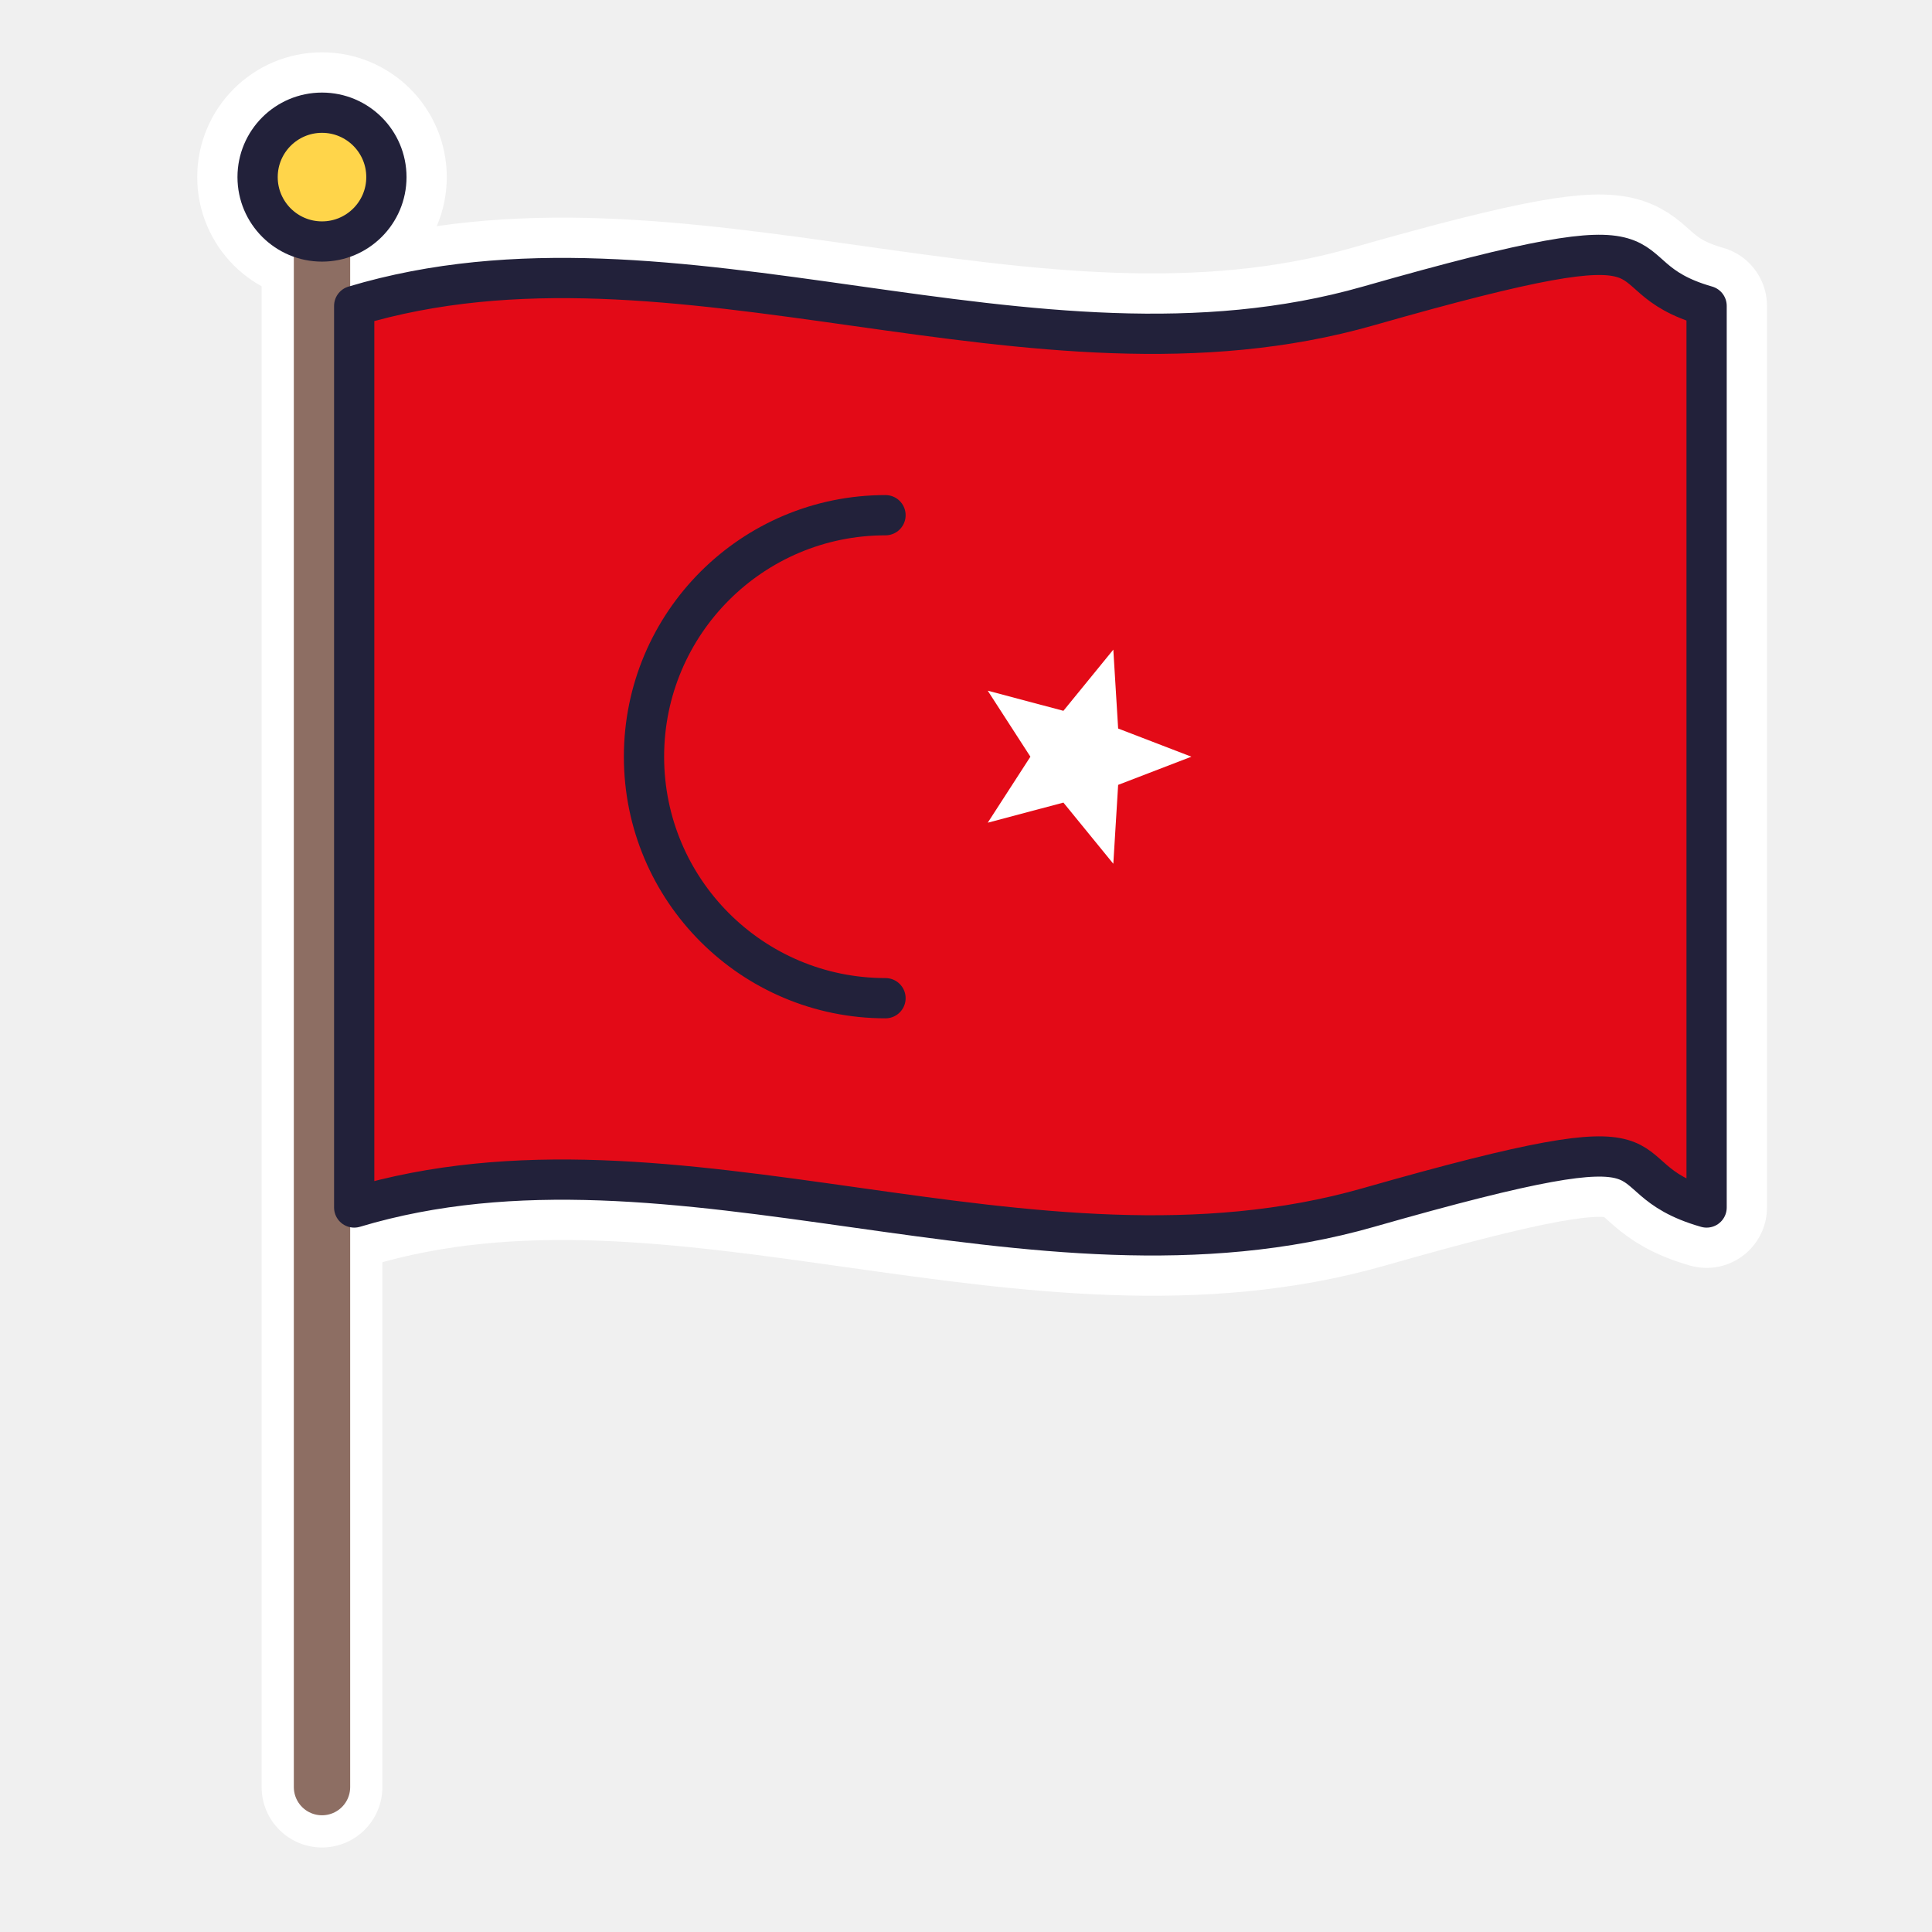
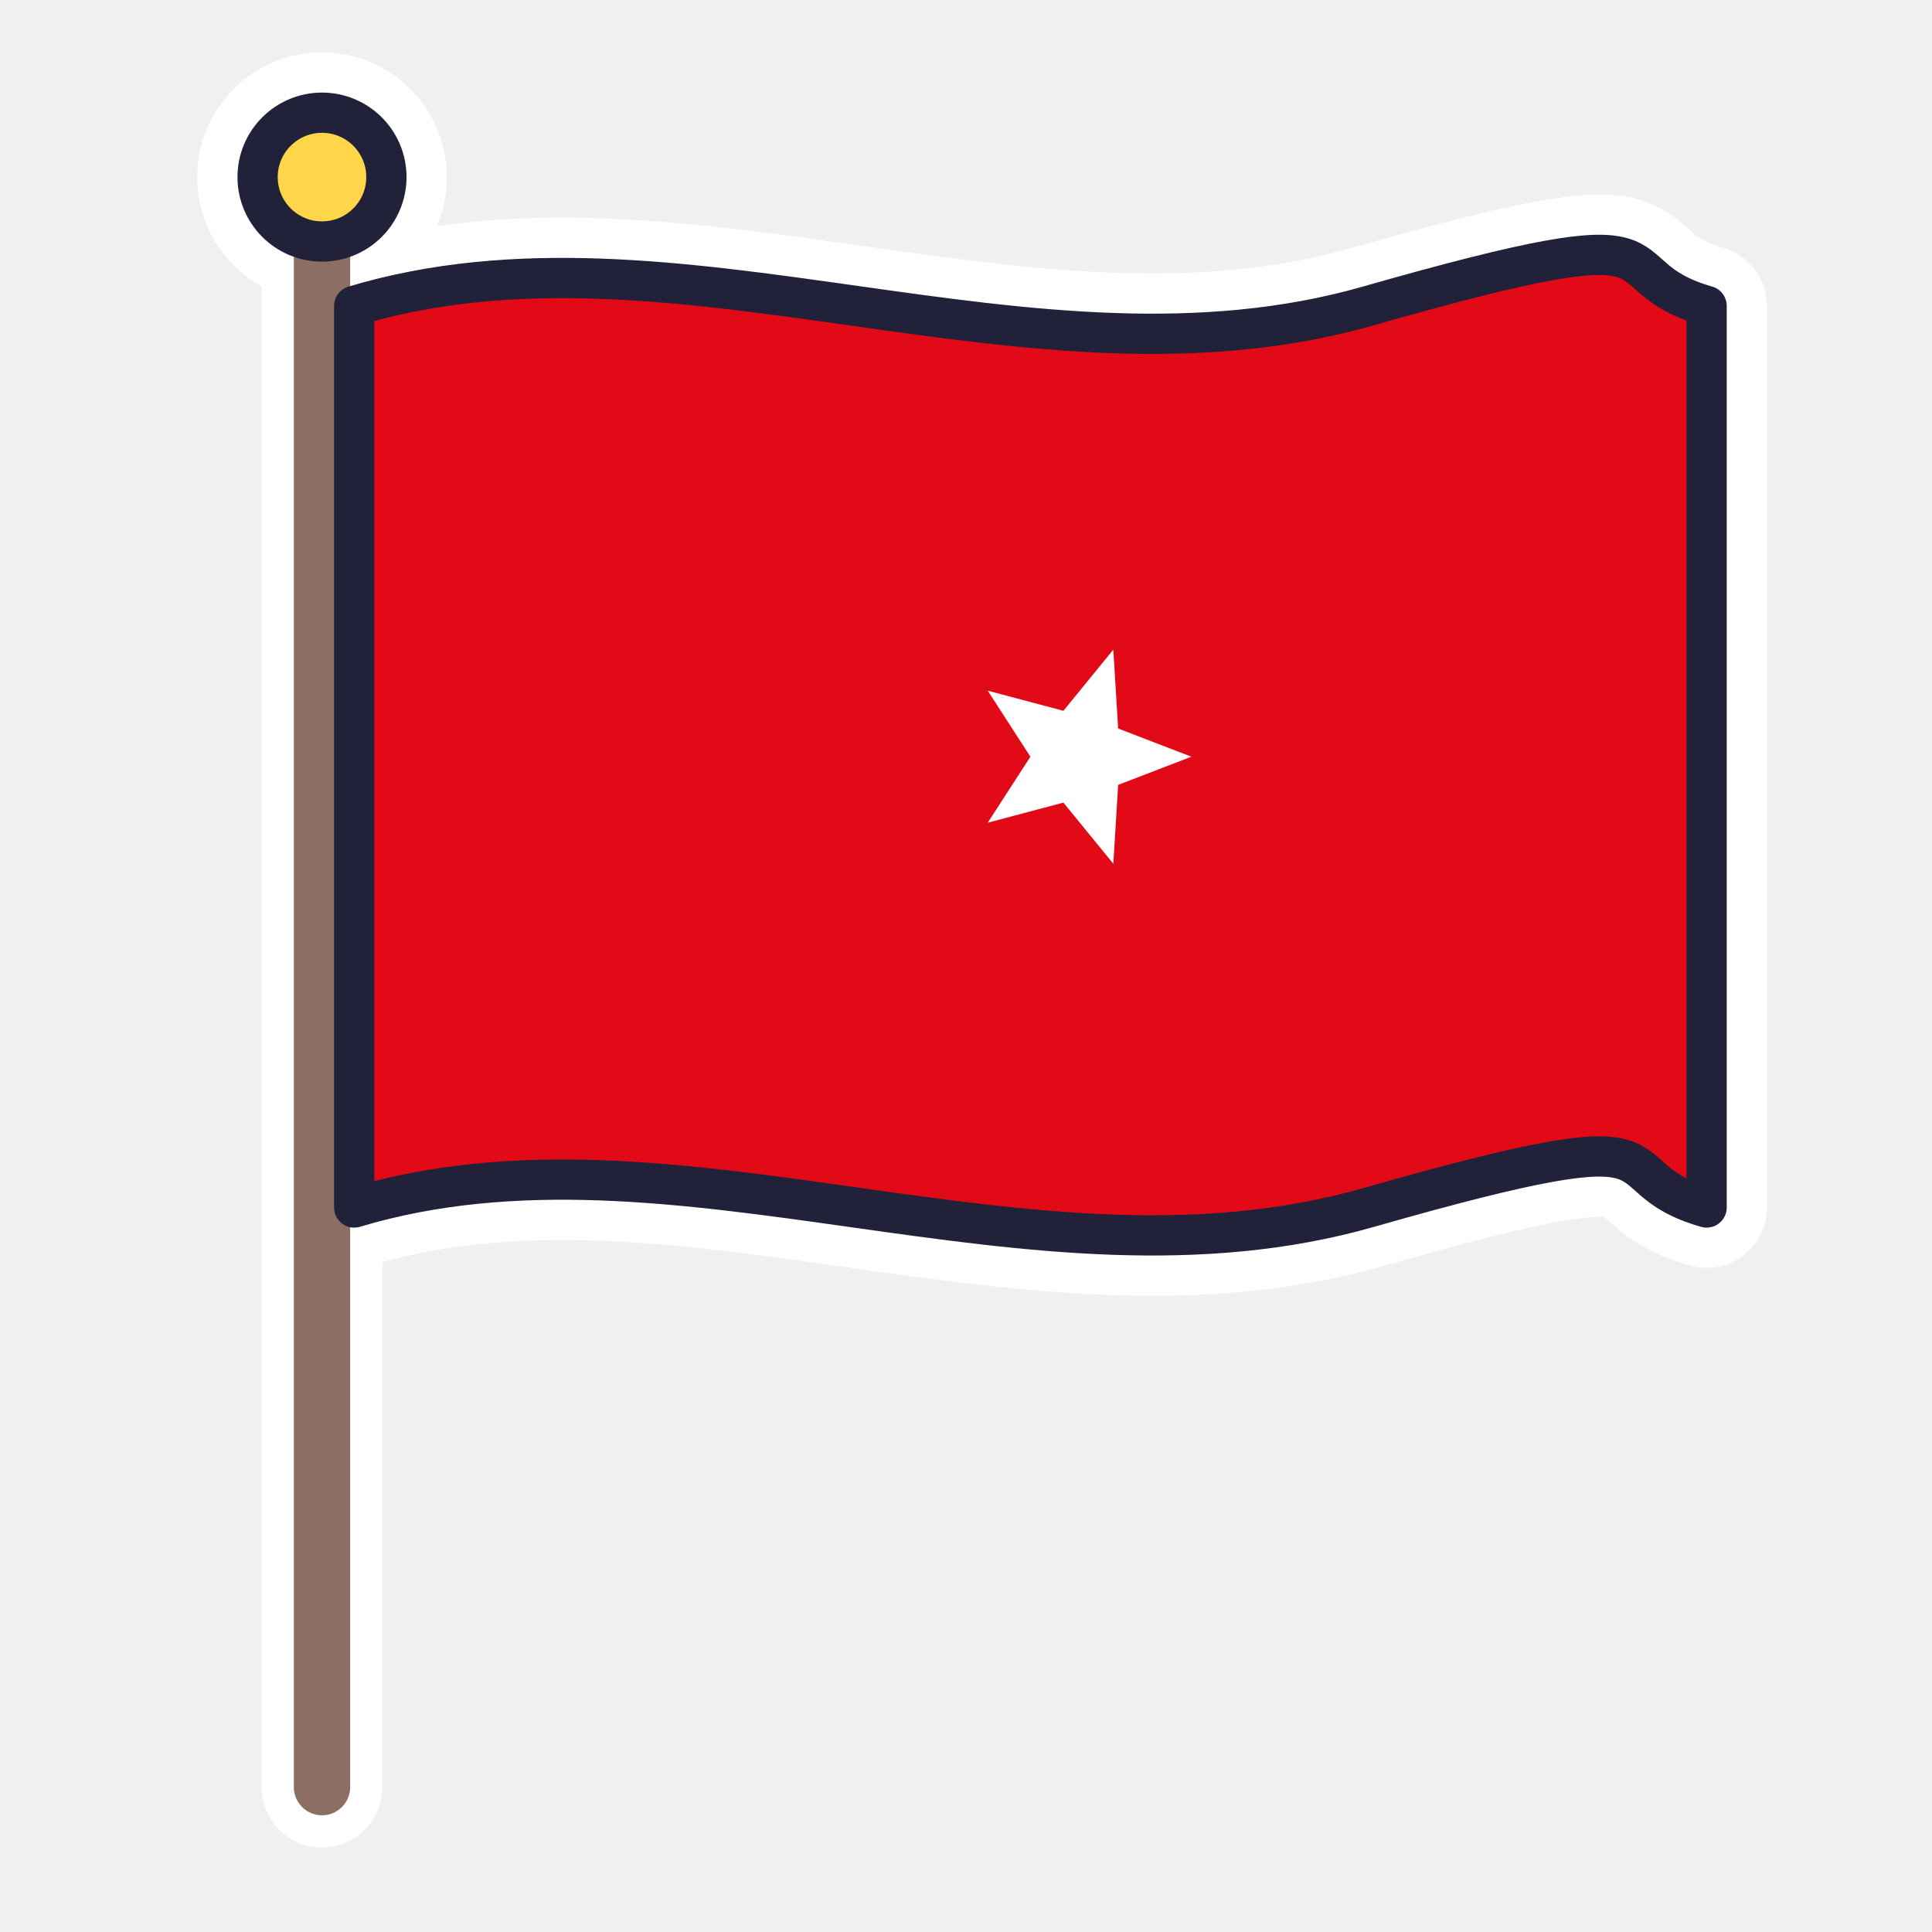
<svg xmlns="http://www.w3.org/2000/svg" viewBox="0 0 240 240" aria-hidden="true">
  <g fill="#fff" stroke="#fff" stroke-width="15" stroke-linejoin="round" stroke-linecap="round">
    <path d="M40 222V24" opacity="1" />
    <circle cx="40" cy="22" r="8" opacity="1" />
    <path d="M44 38c40-12 84 12 126 0s28-4 42 0v112c-14-4 0-12-42 0s-86-12-126 0z" opacity="1" />
    <path d="M110 64a30 30 0 1 0 0 60 24 24 0 1 1 0-60z" opacity="1" />
    <path d="M138.3 80.7L138.9 90.5L148.0 94.0L138.9 97.5L138.3 107.3L132.1 99.7L122.7 102.2L128.0 94.0L122.7 85.8L132.1 88.3z" opacity="1" />
  </g>
  <g stroke="#22213A" stroke-width="5" stroke-linejoin="round" stroke-linecap="round">
    <path d="M40 222V24" fill="none" stroke="#8D6E63" stroke-width="7" />
    <circle cx="40" cy="22" r="8" fill="#FFD54A" />
    <path d="M44 38c40-12 84 12 126 0s28-4 42 0v112c-14-4 0-12-42 0s-86-12-126 0z" fill="#E30A17" />
-     <path d="M110 64a30 30 0 1 0 0 60 24 24 0 1 1 0-60z" fill="#FFFFFF" />
+     <path d="M110 64a30 30 0 1 0 0 60 24 24 0 1 1 0-60z" fill="#FFFFFF" stroke="none" />
    <path d="M138.3 80.7L138.9 90.5L148.0 94.0L138.9 97.5L138.3 107.3L132.1 99.7L122.7 102.2L128.0 94.0L122.7 85.8L132.1 88.3z" fill="#FFFFFF" stroke="none" />
  </g>
</svg>
